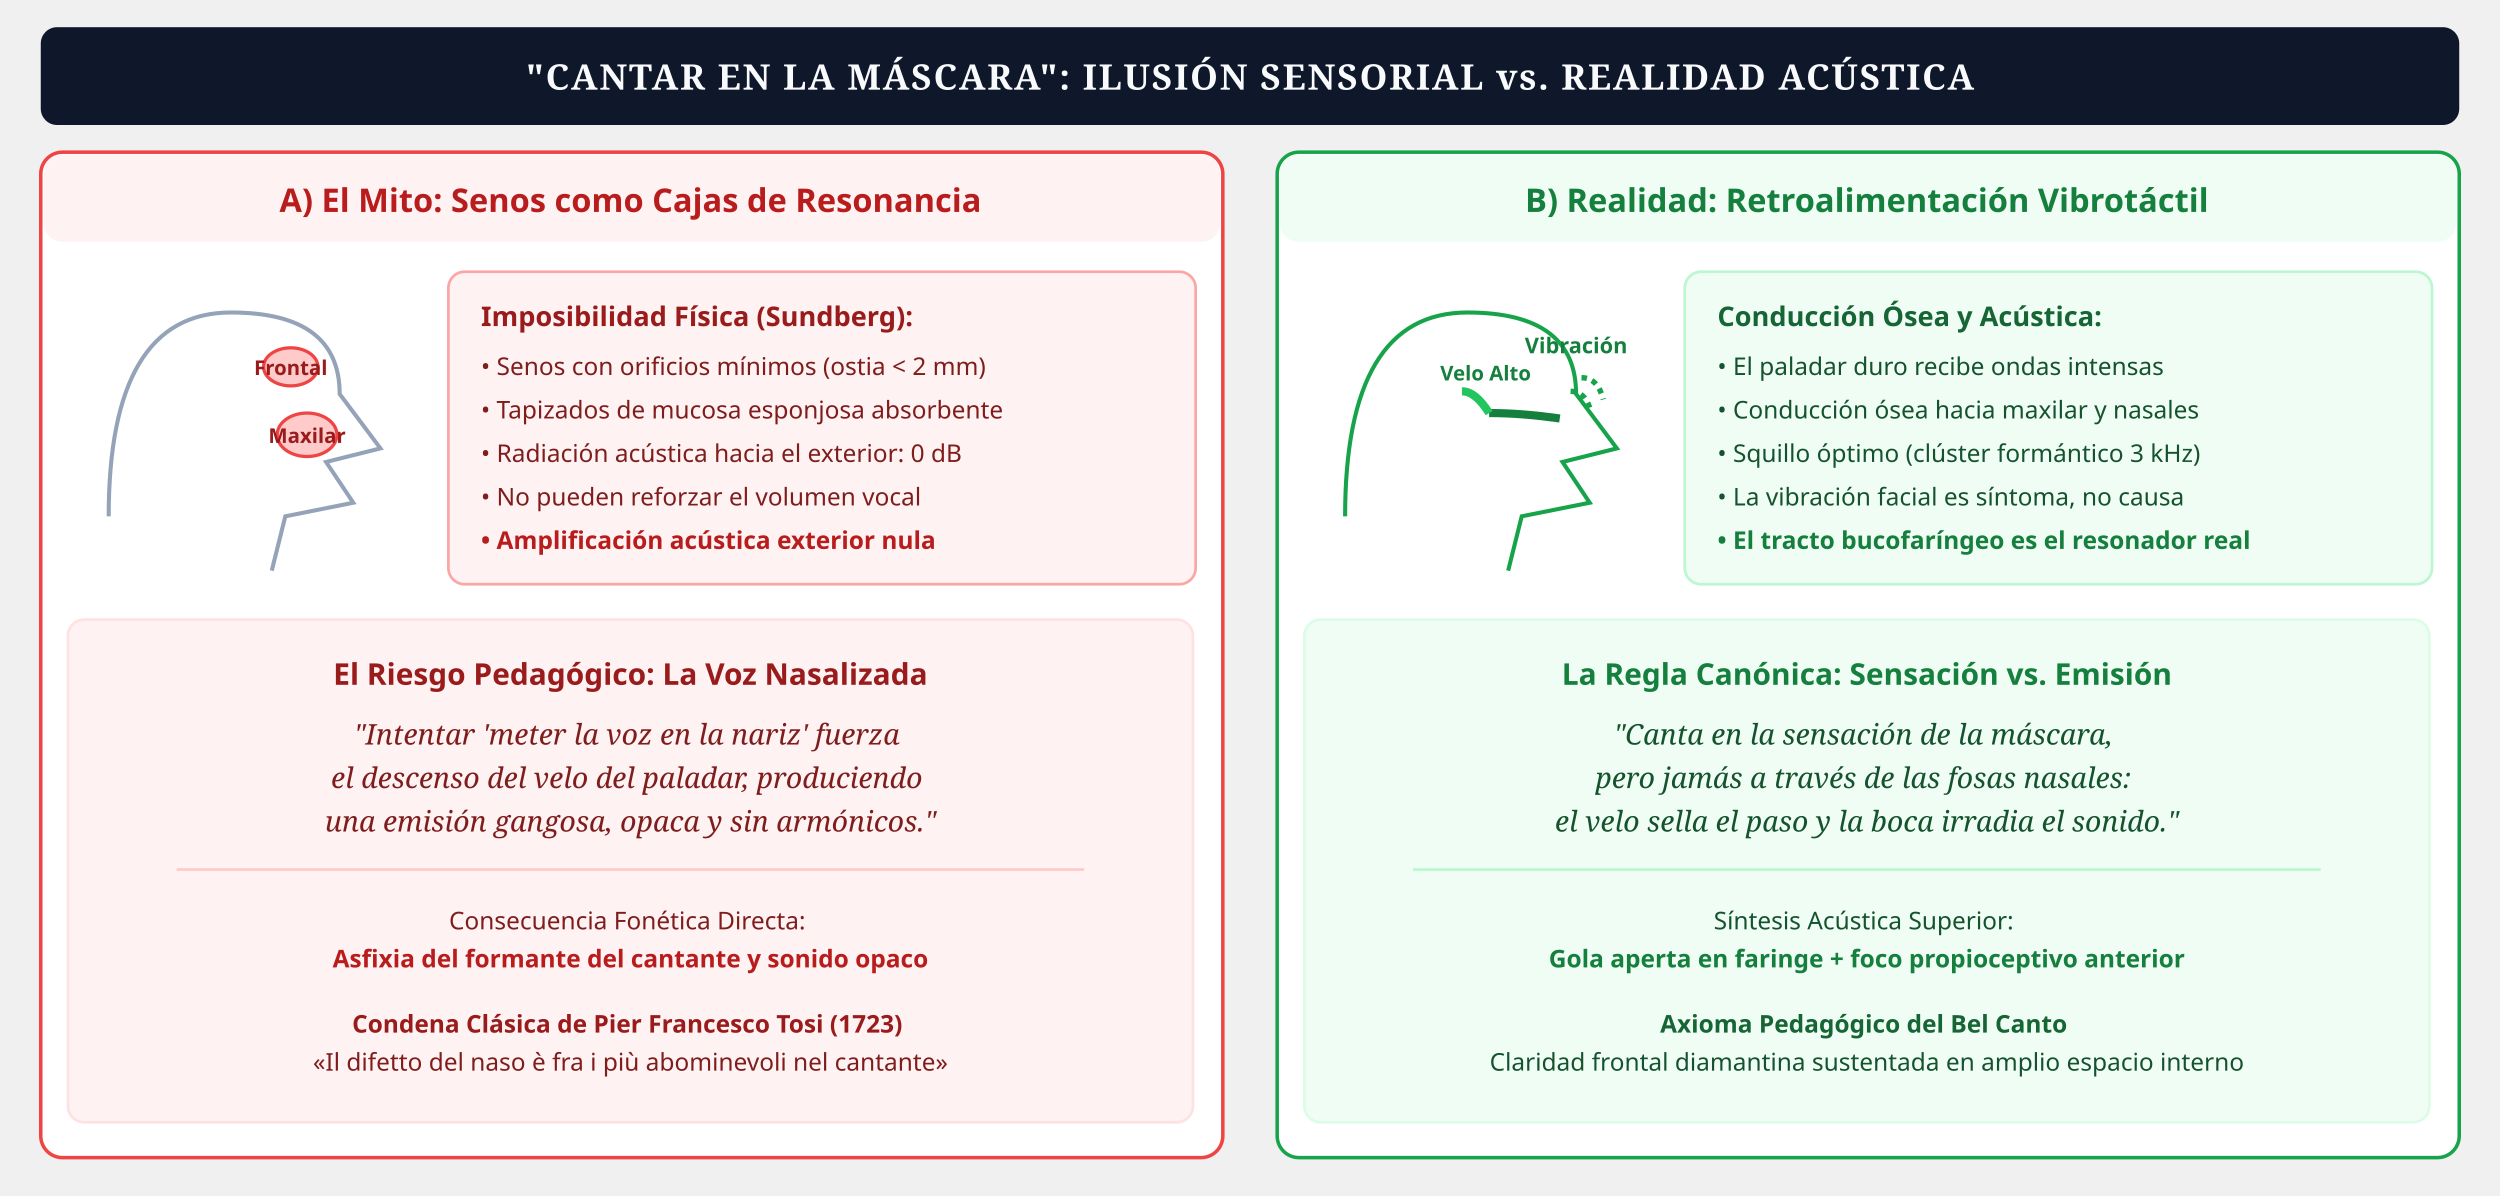
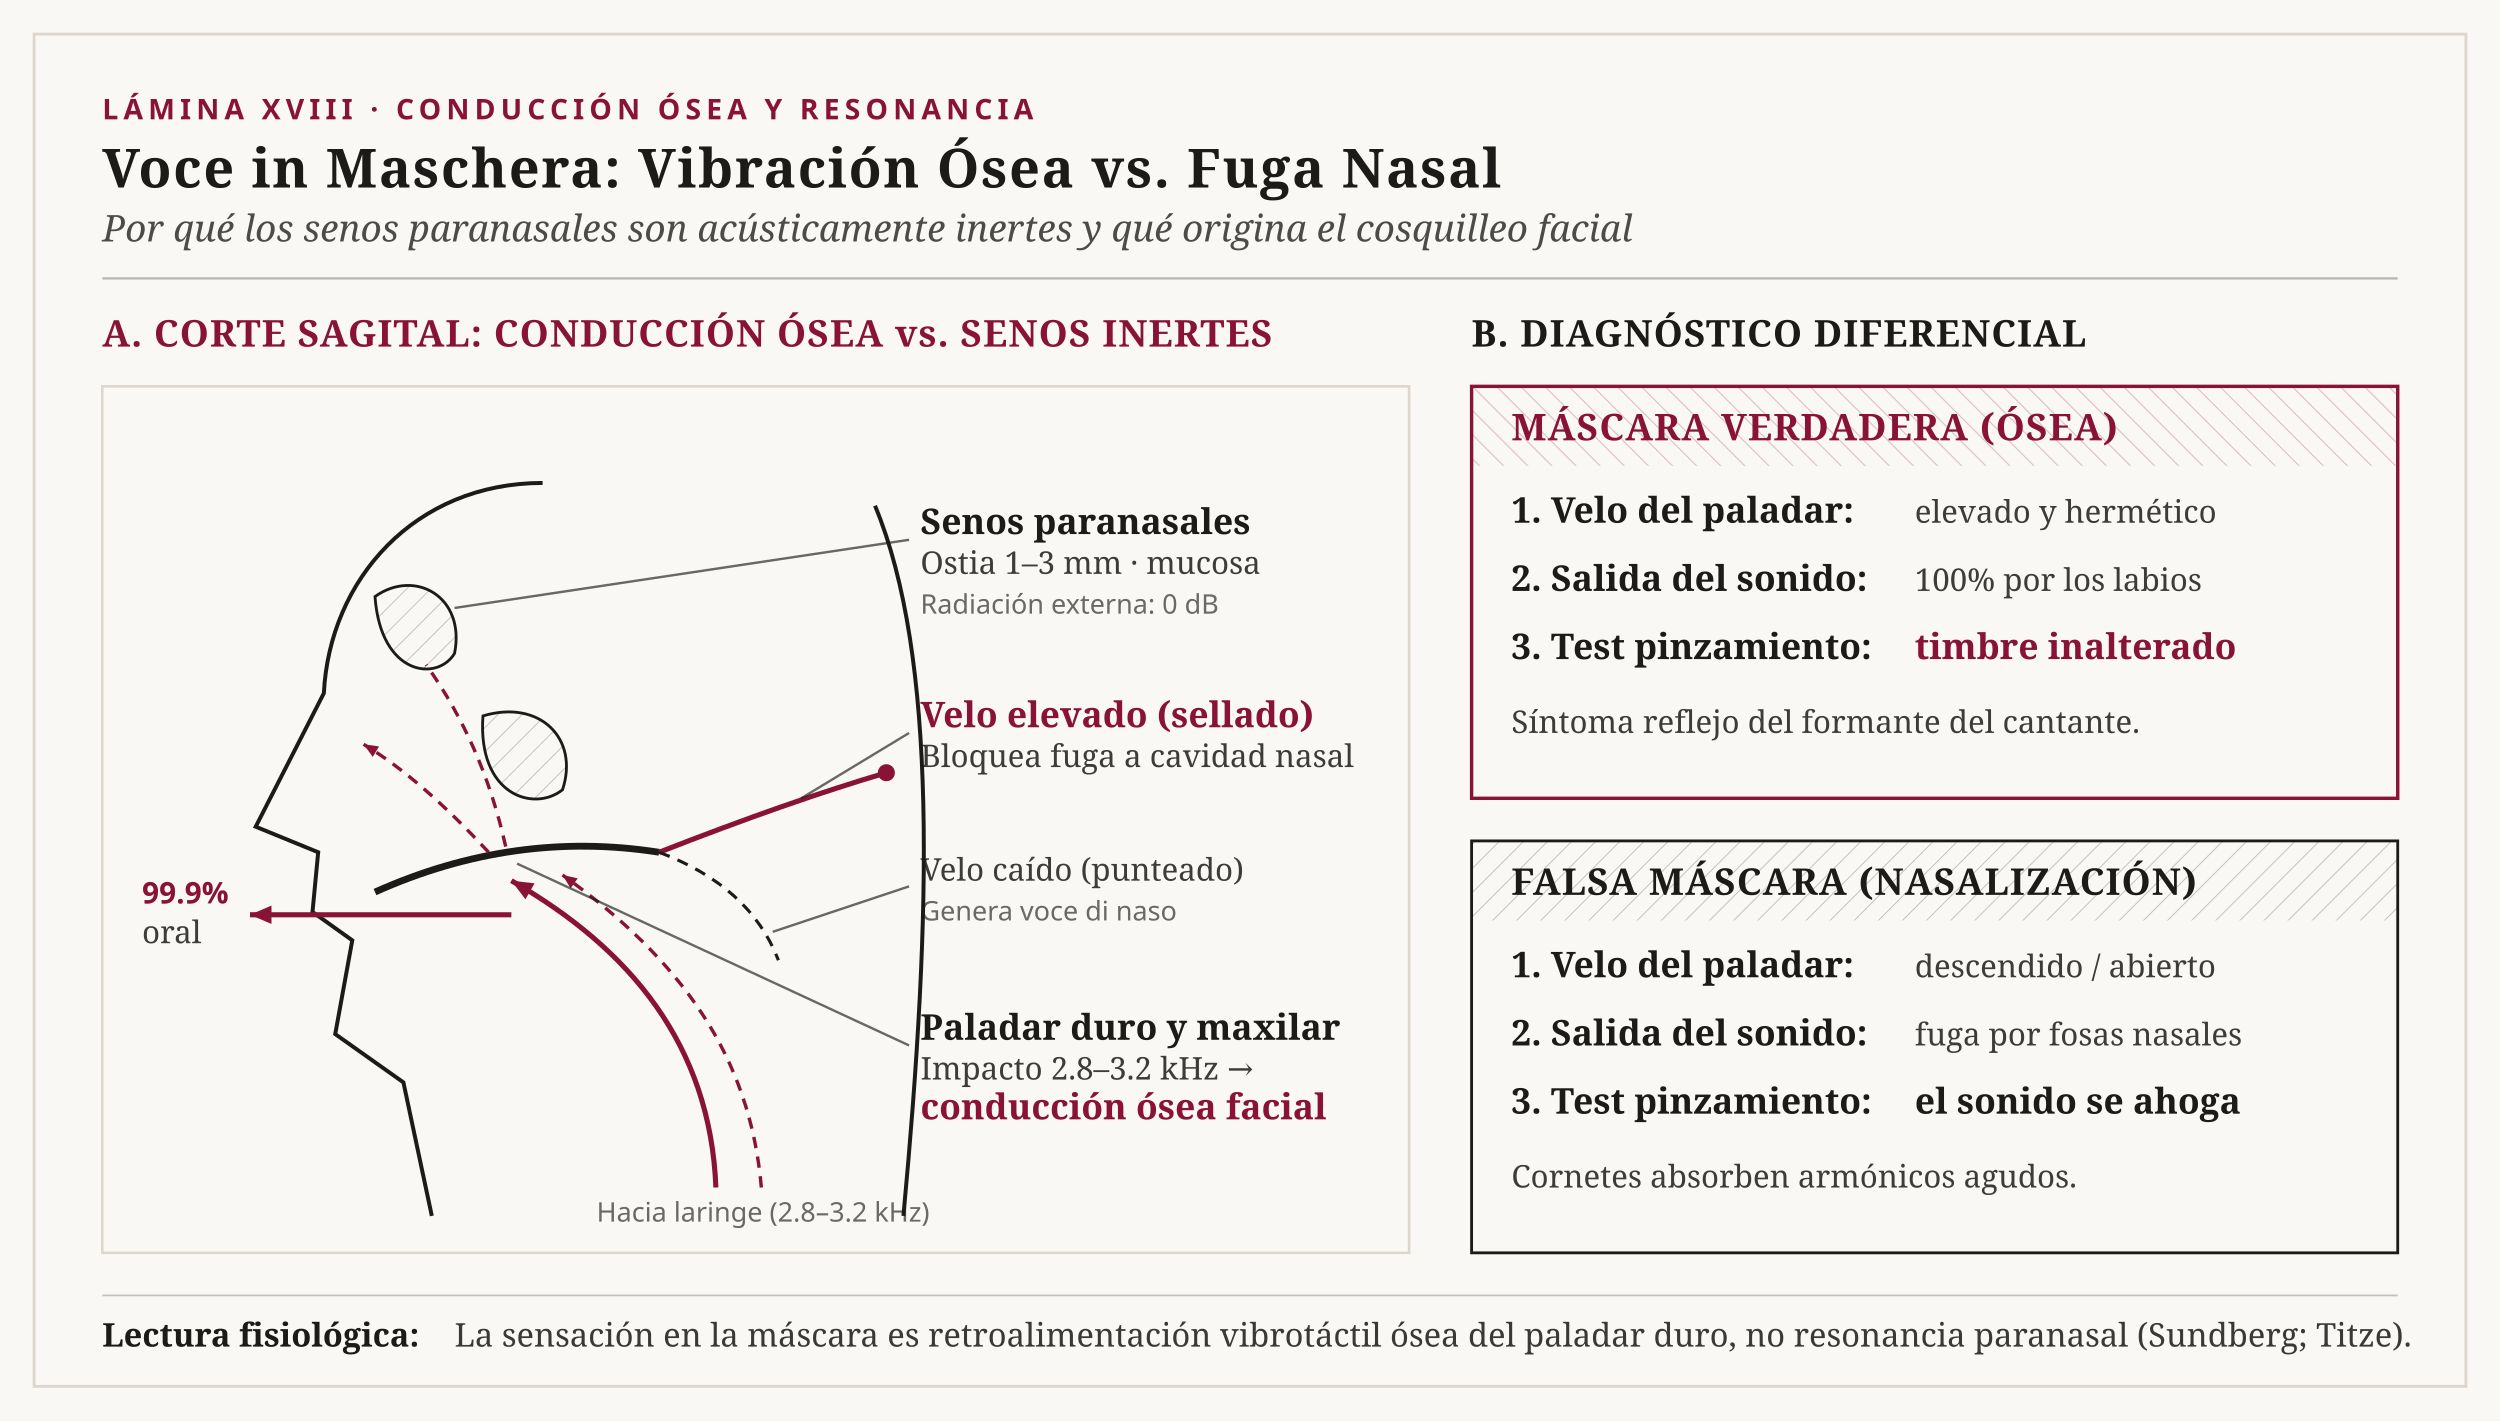
- <svg xmlns="http://www.w3.org/2000/svg" viewBox="0 0 920 440" width="100%" height="auto" style="background:#ffffff; border:1px solid #cbd5e1; border-radius:10px; padding:12px; box-shadow: 0 2px 8px rgba(0,0,0,0.05);">
-   <rect x="15" y="10" width="890" height="36" rx="6" fill="#0f172a" />
-   <text x="460" y="33" text-anchor="middle" font-family="'Cinzel', serif" font-size="13" font-weight="700" fill="#f8fafc" letter-spacing="0.05em">"CANTAR EN LA MÁSCARA": ILUSIÓN SENSORIAL vs. REALIDAD ACÚSTICA</text>
-   <rect x="15" y="56" width="435" height="370" rx="8" fill="#ffffff" stroke="#ef4444" stroke-width="1.3" />
-   <rect x="16" y="57" width="433" height="32" rx="7" fill="#fef2f2" />
-   <text x="232" y="78" text-anchor="middle" font-family="'Plus Jakarta Sans', sans-serif" font-weight="700" font-size="12" fill="#b91c1c">A) El Mito: Senos como Cajas de Resonancia</text>
-   <g transform="translate(25, 100)">
-     <path d="M 15 90 Q 15 15 60 15 Q 100 15 100 45 L 115 65 L 95 70 L 105 85 L 80 90 L 75 110" fill="none" stroke="#94a3b8" stroke-width="1.5" />
-     <ellipse cx="82" cy="35" rx="10" ry="7" fill="#fecaca" stroke="#ef4444" stroke-width="1.2" />
-     <text x="82" y="38" text-anchor="middle" font-family="'Plus Jakarta Sans', sans-serif" font-size="7.5" font-weight="700" fill="#991b1b">Frontal</text>
-     <ellipse cx="88" cy="60" rx="11" ry="8" fill="#fecaca" stroke="#ef4444" stroke-width="1.2" />
-     <text x="88" y="63" text-anchor="middle" font-family="'Plus Jakarta Sans', sans-serif" font-size="7.5" font-weight="700" fill="#991b1b">Maxilar</text>
-     <rect x="140" y="0" width="275" height="115" rx="6" fill="#fef2f2" stroke="#fca5a5" />
-     <text x="152" y="20" font-family="'Plus Jakarta Sans', sans-serif" font-size="10" font-weight="700" fill="#991b1b">Imposibilidad Física (Sundberg):</text>
-     <text x="152" y="38" font-family="'Plus Jakarta Sans', sans-serif" font-size="9" fill="#7f1d1d">• Senos con orificios mínimos (ostia &lt; 2 mm)</text>
-     <text x="152" y="54" font-family="'Plus Jakarta Sans', sans-serif" font-size="9" fill="#7f1d1d">• Tapizados de mucosa esponjosa absorbente</text>
-     <text x="152" y="70" font-family="'Plus Jakarta Sans', sans-serif" font-size="9" fill="#7f1d1d">• Radiación acústica hacia el exterior: 0 dB</text>
-     <text x="152" y="86" font-family="'Plus Jakarta Sans', sans-serif" font-size="9" fill="#7f1d1d">• No pueden reforzar el volumen vocal</text>
-     <text x="152" y="102" font-family="'Plus Jakarta Sans', sans-serif" font-size="9" font-weight="600" fill="#b91c1c">• Amplificación acústica exterior nula</text>
+ <svg xmlns="http://www.w3.org/2000/svg" viewBox="0 0 880 500" width="880" height="500" role="img" aria-label="Voce in maschera: conducción ósea desde el paladar duro frente a la imposibilidad acústica de los senos paranasales">
+   <defs>
+     <style>
+       .title { font-family: 'Cinzel', Georgia, serif; font-size: 19px; font-weight: 700; fill: #1C1B19; letter-spacing: 0.6px; }
+       .subtitle { font-family: 'Newsreader', Georgia, serif; font-size: 13px; font-style: italic; fill: #1C1B19; opacity: 0.78; }
+       .plate-num { font-family: 'Plus Jakarta Sans', sans-serif; font-size: 10px; font-weight: 700; letter-spacing: 1.8px; fill: #881337; text-transform: uppercase; }
+       .sec-head { font-family: 'Cinzel', Georgia, serif; font-size: 13px; font-weight: 700; fill: #1C1B19; letter-spacing: 0.4px; }
+       .sec-head-acc { font-family: 'Cinzel', Georgia, serif; font-size: 13px; font-weight: 700; fill: #881337; letter-spacing: 0.4px; }
+       .lbl { font-family: 'Newsreader', Georgia, serif; font-size: 12.5px; fill: #1C1B19; }
+       .lbl-b { font-family: 'Newsreader', Georgia, serif; font-size: 12.5px; font-weight: 700; fill: #1C1B19; }
+       .lbl-acc { font-family: 'Newsreader', Georgia, serif; font-size: 12.5px; font-weight: 700; fill: #881337; }
+       .lbl-sm { font-family: 'Newsreader', Georgia, serif; font-size: 11px; fill: #1C1B19; opacity: 0.85; }
+       .mag { font-family: 'Plus Jakarta Sans', sans-serif; font-size: 10.5px; font-weight: 600; fill: #1C1B19; }
+       .mag-acc { font-family: 'Plus Jakarta Sans', sans-serif; font-size: 10.5px; font-weight: 700; fill: #881337; }
+       .mag-muted { font-family: 'Plus Jakarta Sans', sans-serif; font-size: 9.5px; fill: #1C1B19; opacity: 0.65; }
+       .caption { font-family: 'Newsreader', Georgia, serif; font-size: 11.5px; fill: #1C1B19; opacity: 0.86; }
+       .caption-b { font-family: 'Newsreader', Georgia, serif; font-size: 11.5px; font-weight: 700; fill: #1C1B19; }
+       .hair { stroke: #1C1B19; stroke-width: 1; fill: none; }
+       .hair-light { stroke: #1C1B19; stroke-width: 0.7; stroke-opacity: 0.35; fill: none; }
+       .hair-dash { stroke: #1C1B19; stroke-width: 1.1; stroke-dasharray: 4 3; fill: none; }
+       .ink-line { stroke: #1C1B19; stroke-width: 1.4; fill: none; }
+       .acc-line { stroke: #881337; stroke-width: 1.8; fill: none; }
+       .acc-dash { stroke: #881337; stroke-width: 1.2; stroke-dasharray: 4 3; fill: none; }
+       .leader { stroke: #1C1B19; stroke-width: 0.85; stroke-opacity: 0.65; fill: none; }
+     </style>
+     <pattern id="hatch-ink" width="6" height="6" patternUnits="userSpaceOnUse" patternTransform="rotate(45)">
+       <line x1="0" y1="0" x2="0" y2="6" stroke="#1C1B19" stroke-width="0.7" stroke-opacity="0.22" />
+     </pattern>
+     <pattern id="hatch-acc" width="6" height="6" patternUnits="userSpaceOnUse" patternTransform="rotate(-45)">
+       <line x1="0" y1="0" x2="0" y2="6" stroke="#881337" stroke-width="0.8" stroke-opacity="0.24" />
+     </pattern>
+     <marker id="arr-ink" viewBox="0 0 10 10" refX="8" refY="5" markerWidth="6" markerHeight="6" orient="auto-start-reverse">
+       <path d="M 1 2 L 8 5 L 1 8 z" fill="#1C1B19" />
+     </marker>
+     <marker id="arr-acc" viewBox="0 0 10 10" refX="8" refY="5" markerWidth="6" markerHeight="6" orient="auto-start-reverse">
+       <path d="M 1 2 L 8 5 L 1 8 z" fill="#881337" />
+     </marker>
+   </defs>
+   <rect width="880" height="500" fill="#FAF8F5" />
+   <rect x="12" y="12" width="856" height="476" fill="none" stroke="#DCD6CD" stroke-width="1" />
+   <text x="36" y="42" class="plate-num">LÁMINA XVIII · CONDUCCIÓN ÓSEA Y RESONANCIA</text>
+   <text x="36" y="66" class="title">Voce in Maschera: Vibración Ósea vs. Fuga Nasal</text>
+   <text x="36" y="85" class="subtitle">Por qué los senos paranasales son acústicamente inertes y qué origina el cosquilleo facial</text>
+   <line x1="36" y1="98" x2="844" y2="98" stroke="#1C1B19" stroke-width="0.8" stroke-opacity="0.3" />
+   <text x="36" y="122" class="sec-head-acc">A. CORTE SAGITAL: CONDUCCIÓN ÓSEA vs. SENOS INERTES</text>
+   <g transform="translate(36, 136)">
+     <rect x="0" y="0" width="460" height="305" fill="none" stroke="#DCD6CD" stroke-width="0.9" />
+     <path d="M 155,34 C 110,34 80,68 78,108 L 54,155 L 76,164 L 74,185 L 88,195 L 82,228 L 106,245 L 116,292" class="ink-line" />
+     <path d="M 272,42 C 294,95 292,185 282,292" class="ink-line" />
+     <path d="M 96,74 C 110,64 128,74 124,94 C 118,104 98,102 96,74 Z" fill="url(#hatch-ink)" stroke="#1C1B19" stroke-width="1" />
+     <path d="M 134,116 C 154,110 168,124 162,142 C 152,150 132,144 134,116 Z" fill="url(#hatch-ink)" stroke="#1C1B19" stroke-width="1" />
+     <path d="M 96,178 Q 145,156 196,164" stroke="#1C1B19" stroke-width="2.4" fill="none" />
+     <path d="M 196,164 Q 242,146 276,136" class="acc-line" />
+     <circle cx="276" cy="136" r="3" fill="#881337" />
+     <path d="M 196,164 Q 228,176 238,202" class="hair-dash" />
+     <path d="M 216,282 C 214,232 186,198 144,174" class="acc-line" marker-end="url(#arr-acc)" />
+     <path d="M 232,282 C 228,236 204,202 162,172" class="acc-dash" marker-end="url(#arr-acc)" />
+     <path d="M 136,164 Q 112,138 92,126" class="acc-dash" marker-end="url(#arr-acc)" />
+     <path d="M 142,162 Q 134,126 114,98" class="acc-dash" />
+     <path d="M 144,186 L 52,186" class="acc-line" marker-end="url(#arr-acc)" />
+     <text x="14" y="182" class="mag-acc">99.9%</text>
+     <text x="14" y="196" class="lbl-sm">oral</text>
+     <line x1="124" y1="78" x2="284" y2="54" class="leader" />
+     <text x="288" y="52" class="lbl-b">Senos paranasales</text>
+     <text x="288" y="66" class="lbl-sm">Ostia 1–3 mm · mucosa</text>
+     <text x="288" y="80" class="mag-muted">Radiación externa: 0 dB</text>
+     <line x1="246" y1="145" x2="284" y2="122" class="leader" />
+     <text x="288" y="120" class="lbl-acc">Velo elevado (sellado)</text>
+     <text x="288" y="134" class="lbl-sm">Bloquea fuga a cavidad nasal</text>
+     <line x1="236" y1="192" x2="284" y2="176" class="leader" />
+     <text x="288" y="174" class="lbl-sm">Velo caído (punteado)</text>
+     <text x="288" y="188" class="mag-muted">Genera voce di naso</text>
+     <line x1="146" y1="168" x2="284" y2="232" class="leader" />
+     <text x="288" y="230" class="lbl-b">Paladar duro y maxilar</text>
+     <text x="288" y="244" class="lbl-sm">Impacto 2.8–3.2 kHz →</text>
+     <text x="288" y="258" class="lbl-acc">conducción ósea facial</text>
+     <text x="174" y="294" class="mag-muted">Hacia laringe (2.8–3.2 kHz)</text>
  </g>
-   <g transform="translate(25, 228)">
-     <rect x="0" y="0" width="414" height="185" rx="6" fill="#fef2f2" stroke="#fee2e2" />
-     <text x="207" y="24" text-anchor="middle" font-family="'Plus Jakarta Sans', sans-serif" font-size="11" font-weight="700" fill="#991b1b">El Riesgo Pedagógico: La Voz Nasalizada</text>
-     <text x="207" y="46" text-anchor="middle" font-family="'Newsreader', serif" font-style="italic" font-size="10.5" fill="#7f1d1d">
-       <tspan x="207" dy="0">"Intentar 'meter la voz en la nariz' fuerza</tspan>
-       <tspan x="207" dy="16">el descenso del velo del paladar, produciendo</tspan>
-       <tspan x="207" dy="16">una emisión gangosa, opaca y sin armónicos."</tspan>
-     </text>
-     <line x1="40" y1="92" x2="374" y2="92" stroke="#fecaca" stroke-width="1" />
-     <text x="207" y="114" text-anchor="middle" font-family="'Plus Jakarta Sans', sans-serif" font-size="9" fill="#7f1d1d">
-       <tspan x="207" dy="0">Consecuencia Fonética Directa:</tspan>
-       <tspan x="207" dy="14" font-weight="600" fill="#b91c1c">Asfixia del formante del cantante y sonido opaco</tspan>
-     </text>
-     <text x="207" y="152" text-anchor="middle" font-family="'Plus Jakarta Sans', sans-serif" font-size="9" font-weight="700" fill="#991b1b">
-       <tspan x="207" dy="0">Condena Clásica de Pier Francesco Tosi (1723)</tspan>
-       <tspan x="207" dy="14" font-weight="500" fill="#7f1d1d">«Il difetto del naso è fra i più abominevoli nel cantante»</tspan>
-     </text>
+   <text x="518" y="122" class="sec-head">B. DIAGNÓSTICO DIFERENCIAL</text>
+   <g transform="translate(518, 136)">
+     <rect x="0" y="0" width="326" height="145" fill="none" stroke="#881337" stroke-width="1.2" />
+     <rect x="0" y="0" width="326" height="28" fill="url(#hatch-acc)" />
+     <text x="14" y="19" class="sec-head-acc">MÁSCARA VERDADERA (ÓSEA)</text>
+     <text x="14" y="48" class="lbl-b">1. Velo del paladar:</text>
+     <text x="156" y="48" class="lbl-sm">elevado y hermético</text>
+     <text x="14" y="72" class="lbl-b">2. Salida del sonido:</text>
+     <text x="156" y="72" class="lbl-sm">100% por los labios</text>
+     <text x="14" y="96" class="lbl-b">3. Test pinzamiento:</text>
+     <text x="156" y="96" class="lbl-acc">timbre inalterado</text>
+     <text x="14" y="122" class="lbl-sm">Síntoma reflejo del formante del cantante.</text>
+     <rect x="0" y="160" width="326" height="145" fill="none" stroke="#1C1B19" stroke-width="1" />
+     <rect x="0" y="160" width="326" height="28" fill="url(#hatch-ink)" />
+     <text x="14" y="179" class="sec-head">FALSA MÁSCARA (NASALIZACIÓN)</text>
+     <text x="14" y="208" class="lbl-b">1. Velo del paladar:</text>
+     <text x="156" y="208" class="lbl-sm">descendido / abierto</text>
+     <text x="14" y="232" class="lbl-b">2. Salida del sonido:</text>
+     <text x="156" y="232" class="lbl-sm">fuga por fosas nasales</text>
+     <text x="14" y="256" class="lbl-b">3. Test pinzamiento:</text>
+     <text x="156" y="256" class="lbl-b">el sonido se ahoga</text>
+     <text x="14" y="282" class="lbl-sm">Cornetes absorben armónicos agudos.</text>
  </g>
-   <rect x="470" y="56" width="435" height="370" rx="8" fill="#ffffff" stroke="#16a34a" stroke-width="1.3" />
-   <rect x="471" y="57" width="433" height="32" rx="7" fill="#f0fdf4" />
-   <text x="687" y="78" text-anchor="middle" font-family="'Plus Jakarta Sans', sans-serif" font-weight="700" font-size="12" fill="#15803d">B) Realidad: Retroalimentación Vibrotáctil</text>
-   <g transform="translate(480, 100)">
-     <path d="M 15 90 Q 15 15 60 15 Q 100 15 100 45 L 115 65 L 95 70 L 105 85 L 80 90 L 75 110" fill="none" stroke="#16a34a" stroke-width="1.5" />
-     <path d="M 68 52 Q 80 52 94 54" stroke="#15803d" stroke-width="3" fill="none" />
-     <path d="M 68 52 Q 63 44 58 44" stroke="#22c55e" stroke-width="3" fill="none" />
-     <text x="50" y="40" font-family="'Plus Jakarta Sans', sans-serif" font-size="7.5" font-weight="700" fill="#15803d">Velo Alto</text>
-     <path d="M 98 44 Q 103 44 105 50 M 102 39 Q 108 39 110 47" stroke="#16a34a" stroke-width="2" fill="none" stroke-dasharray="2,2" />
-     <text x="100" y="30" text-anchor="middle" font-family="'Plus Jakarta Sans', sans-serif" font-size="8" font-weight="700" fill="#15803d">Vibración</text>
-     <rect x="140" y="0" width="275" height="115" rx="6" fill="#f0fdf4" stroke="#bbf7d0" />
-     <text x="152" y="20" font-family="'Plus Jakarta Sans', sans-serif" font-size="10" font-weight="700" fill="#166534">Conducción Ósea y Acústica:</text>
-     <text x="152" y="38" font-family="'Plus Jakarta Sans', sans-serif" font-size="9" fill="#14532d">• El paladar duro recibe ondas intensas</text>
-     <text x="152" y="54" font-family="'Plus Jakarta Sans', sans-serif" font-size="9" fill="#14532d">• Conducción ósea hacia maxilar y nasales</text>
-     <text x="152" y="70" font-family="'Plus Jakarta Sans', sans-serif" font-size="9" fill="#14532d">• Squillo óptimo (clúster formántico 3 kHz)</text>
-     <text x="152" y="86" font-family="'Plus Jakarta Sans', sans-serif" font-size="9" fill="#14532d">• La vibración facial es síntoma, no causa</text>
-     <text x="152" y="102" font-family="'Plus Jakarta Sans', sans-serif" font-size="9" font-weight="600" fill="#15803d">• El tracto bucofaríngeo es el resonador real</text>
-   </g>
-   <g transform="translate(480, 228)">
-     <rect x="0" y="0" width="414" height="185" rx="6" fill="#f0fdf4" stroke="#dcfce7" />
-     <text x="207" y="24" text-anchor="middle" font-family="'Plus Jakarta Sans', sans-serif" font-size="11" font-weight="700" fill="#15803d">La Regla Canónica: Sensación vs. Emisión</text>
-     <text x="207" y="46" text-anchor="middle" font-family="'Newsreader', serif" font-style="italic" font-size="10.5" fill="#14532d">
-       <tspan x="207" dy="0">"Canta en la sensación de la máscara,</tspan>
-       <tspan x="207" dy="16">pero jamás a través de las fosas nasales:</tspan>
-       <tspan x="207" dy="16">el velo sella el paso y la boca irradia el sonido."</tspan>
-     </text>
-     <line x1="40" y1="92" x2="374" y2="92" stroke="#bbf7d0" stroke-width="1" />
-     <text x="207" y="114" text-anchor="middle" font-family="'Plus Jakarta Sans', sans-serif" font-size="9" fill="#14532d">
-       <tspan x="207" dy="0">Síntesis Acústica Superior:</tspan>
-       <tspan x="207" dy="14" font-weight="600" fill="#15803d">Gola aperta en faringe + foco propioceptivo anterior</tspan>
-     </text>
-     <text x="207" y="152" text-anchor="middle" font-family="'Plus Jakarta Sans', sans-serif" font-size="9" font-weight="700" fill="#166534">
-       <tspan x="207" dy="0">Axioma Pedagógico del Bel Canto</tspan>
-       <tspan x="207" dy="14" font-weight="500" fill="#14532d">Claridad frontal diamantina sustentada en amplio espacio interno</tspan>
-     </text>
-   </g>
+   <line x1="36" y1="456" x2="844" y2="456" stroke="#1C1B19" stroke-width="0.6" stroke-opacity="0.25" />
+   <text x="36" y="474" class="caption-b">Lectura fisiológica:</text>
+   <text x="160" y="474" class="caption">La sensación en la máscara es retroalimentación vibrotáctil ósea del paladar duro, no resonancia paranasal (Sundberg; Titze).</text>
</svg>
